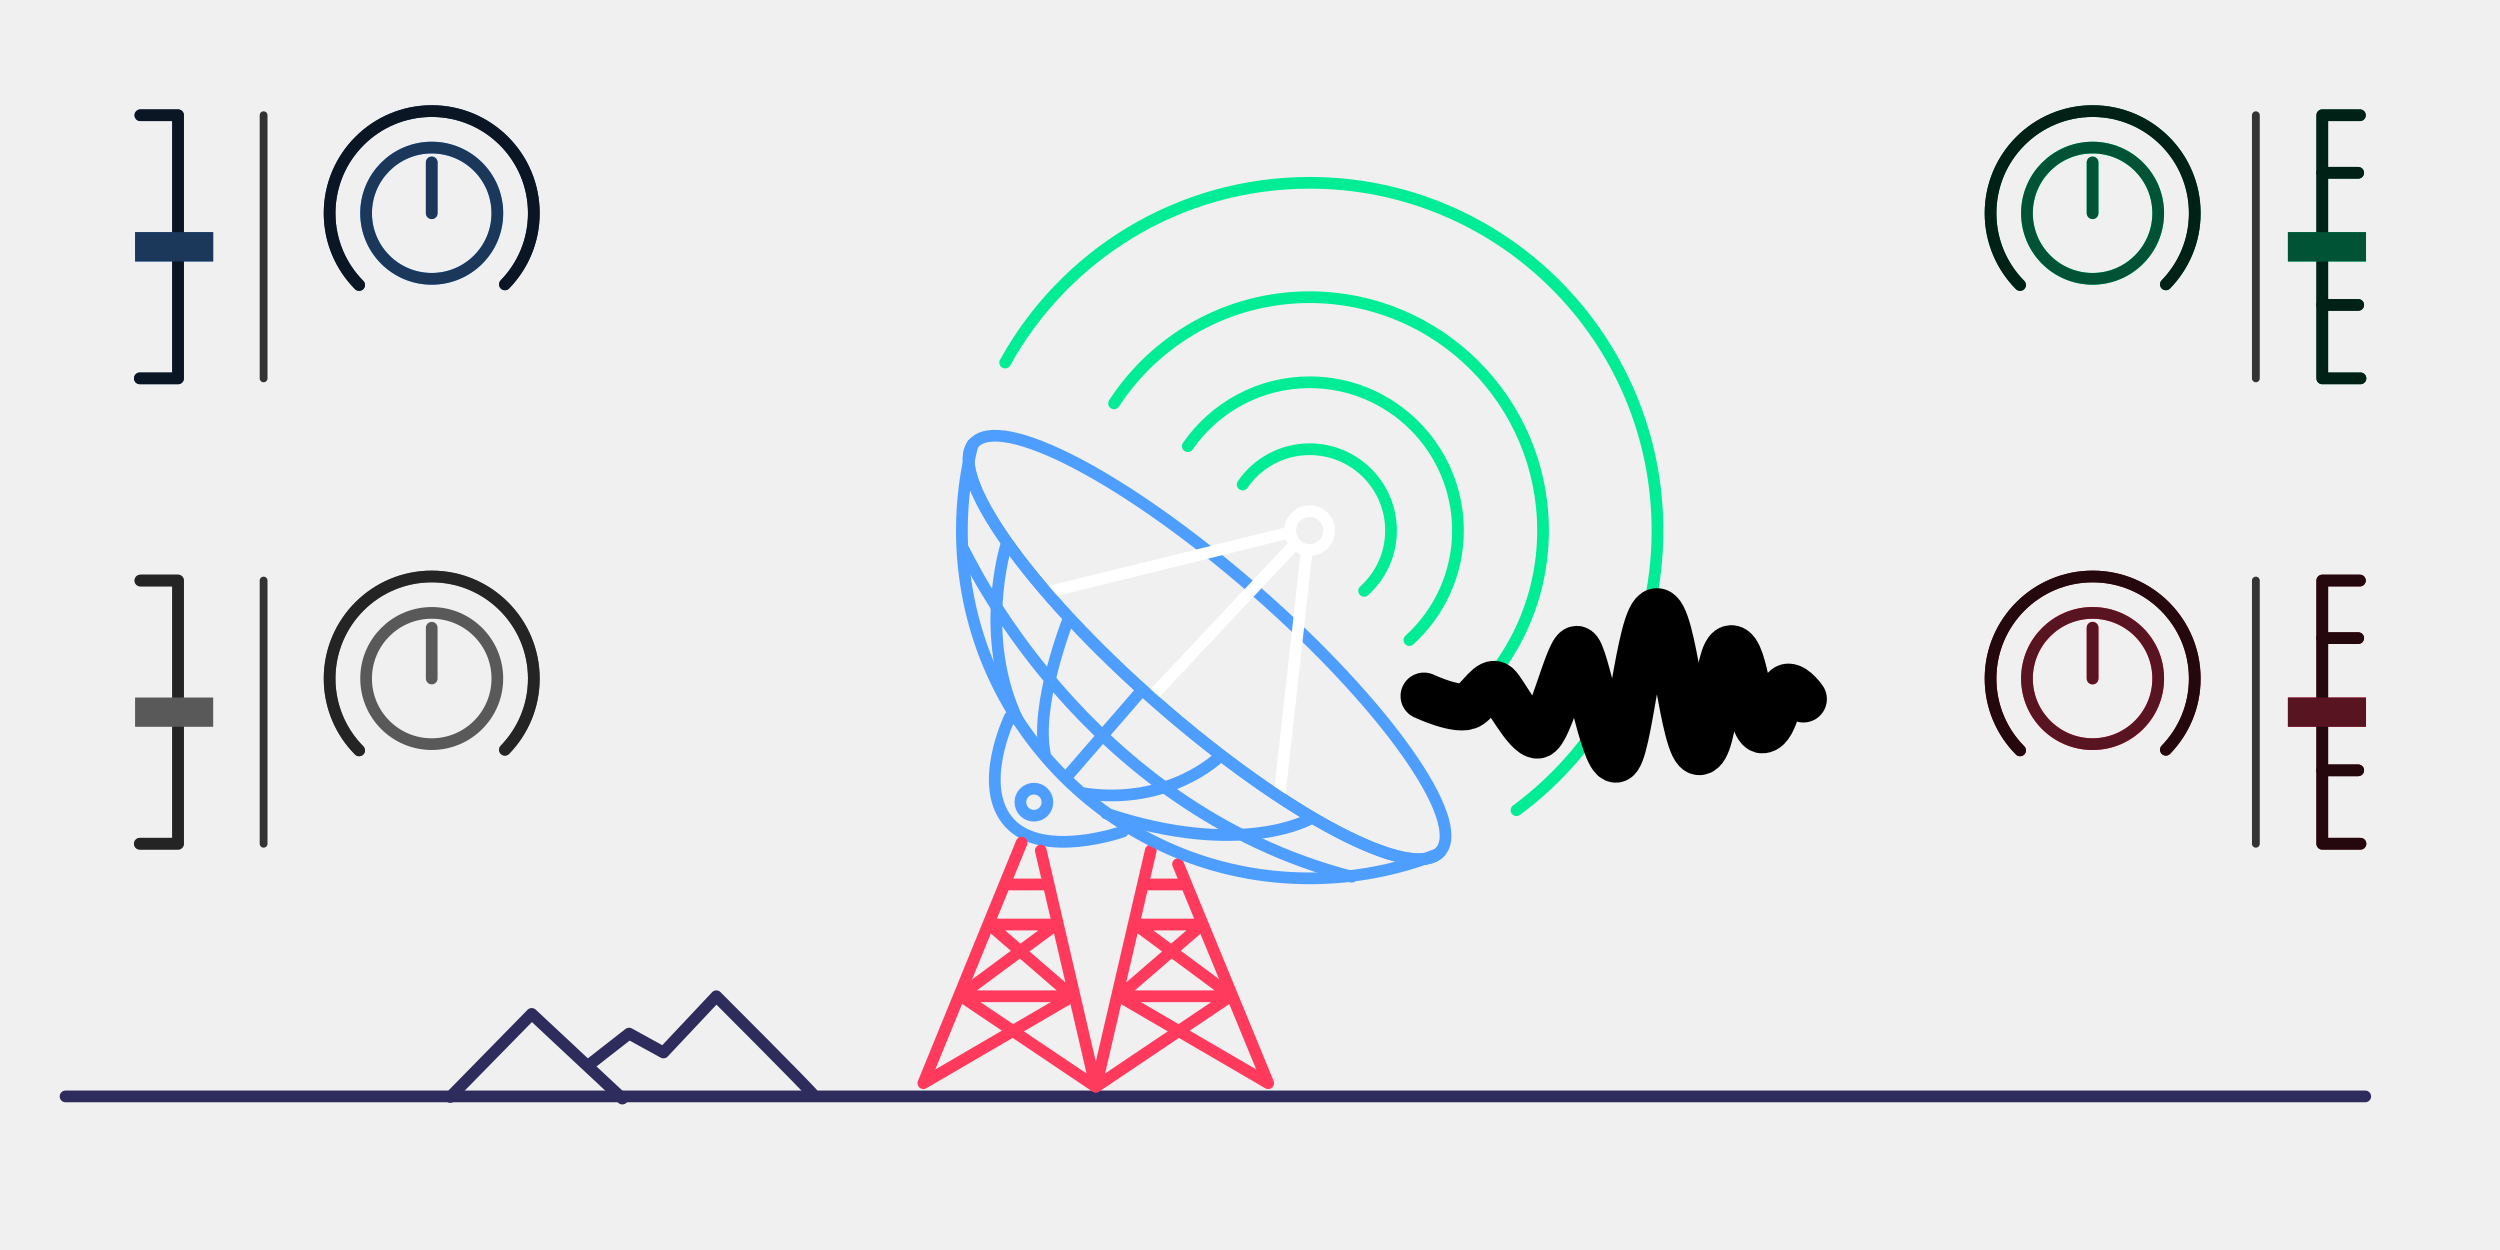
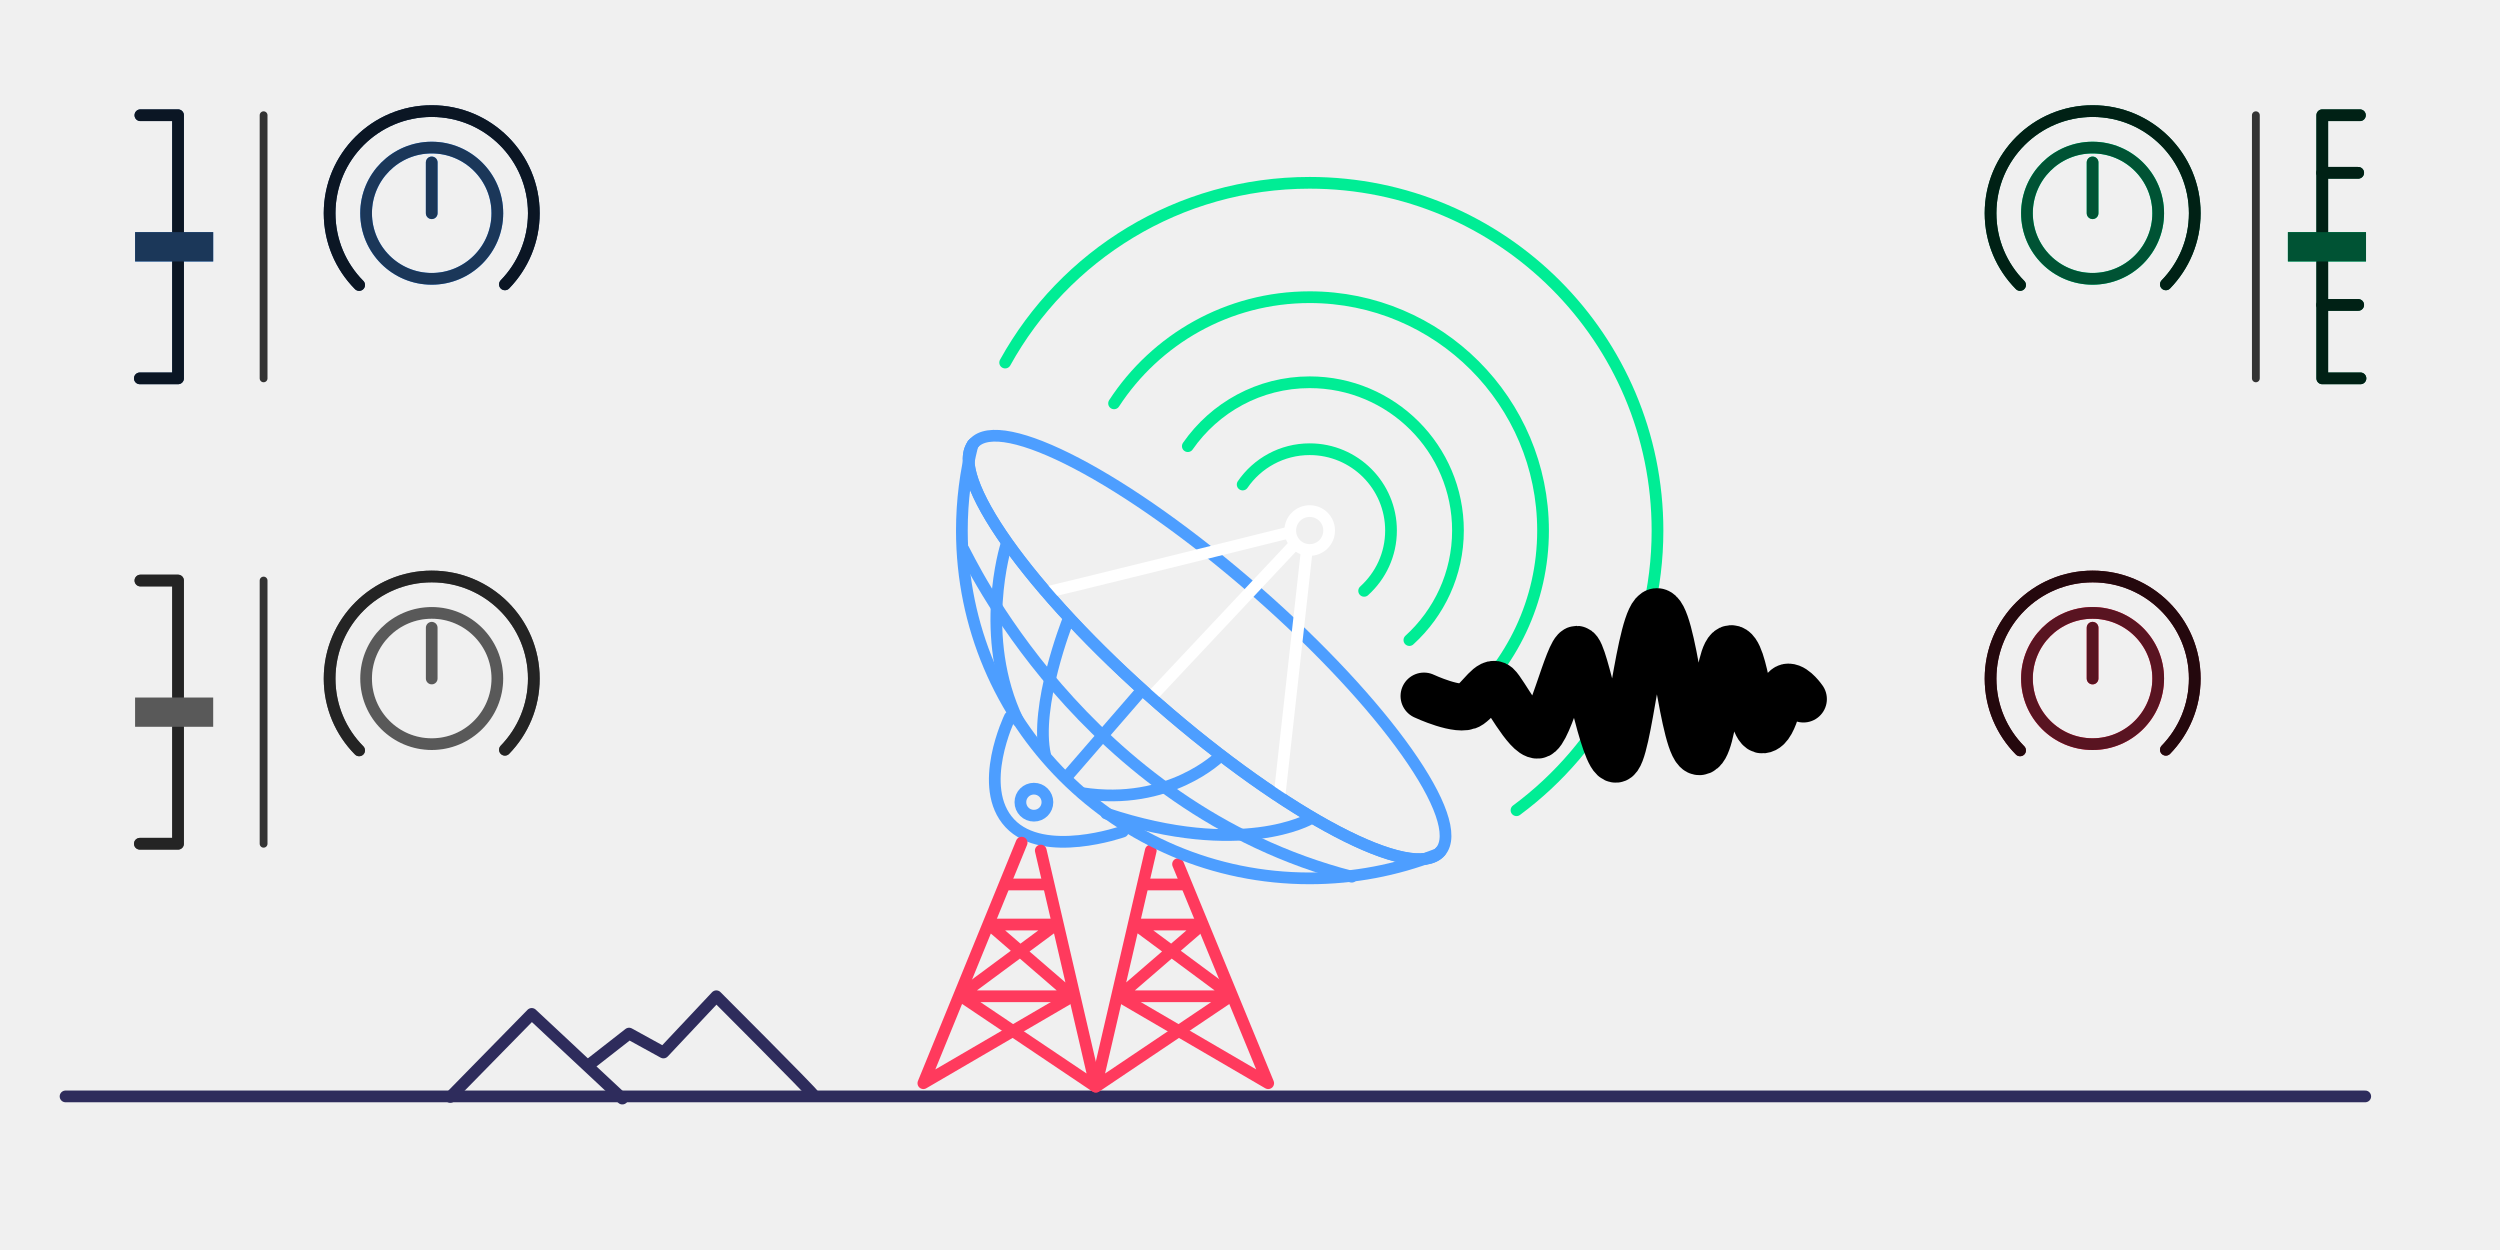
<svg xmlns="http://www.w3.org/2000/svg" version="1.1" id="Layer_1" x="0px" y="0px" width="320px" height="160px" viewBox="0 0 320 160">
  <g id="waves">
    <path id="wave0" fill="none" stroke="#00ED95" stroke-width="1.5" stroke-linecap="round" stroke-linejoin="round" d="M174.61 75.63C176.72 73.72 178.05 70.98 178.05 67.91C178.05 62.16 173.39 57.5 167.64 57.5C164.08 57.5 160.93 59.29 159.06 62.02" />
    <path id="wave1" fill="none" stroke="#00ED95" stroke-width="1.5" stroke-linecap="round" stroke-linejoin="round" d="M180.4 81.93C184.21 78.46 186.62 73.47 186.62 67.91C186.62 57.43 178.12 48.93 167.64 48.93C161.17 48.93 155.47 52.17 152.04 57.11" />
    <path id="wave2" fill="none" stroke="#00ED95" stroke-width="1.5" stroke-linecap="round" stroke-linejoin="round" d="M187.09 90.57C193.47 85.09 197.51 76.97 197.51 67.91C197.51 51.41 184.14 38.04 167.64 38.04C157.15 38.04 147.93 43.45 142.6 51.63" />
    <path id="wave3" fill="none" stroke="#00ED95" stroke-width="1.5" stroke-linecap="round" stroke-linejoin="round" d="M194.11 103.71C205.06 95.6 212.16 82.59 212.16 67.92C212.16 43.33 192.23 23.4 167.64 23.4C150.85 23.4 136.24 32.69 128.66 46.41" />
  </g>
  <path fill="none" stroke="#000000" stroke-width="6" stroke-linecap="round" stroke-linejoin="round" d="M182.27 89.09C182.27 89.09 186.8 91.21 188.15 90.25C189.5 89.29 190.75 86.97 191.62 87.74C192.49 88.51 195.38 94.2 196.82 94.1C198.26 94 200.77 83.11 201.83 83.11C202.89 83.11 205.2 97.28 206.84 97.18C208.48 97.08 209.83 78.58 212.04 78.29C214.25 78 215.41 96.31 217.53 96.22C219.65 96.13 219.65 83.11 221.58 83.02C223.51 82.92 223.89 93.62 225.63 93.43C227.37 93.24 227.64 87.94 228.91 87.94C229.78 87.94 230.84 89.48 230.84 89.48" />
  <path fill="none" stroke="#2E2C5C" stroke-width="1.5" stroke-linecap="round" stroke-linejoin="round" d="M8.39 140.34L302.75 140.34" />
  <path fill="none" stroke="#2E2C5C" stroke-width="1.5" stroke-linecap="round" stroke-linejoin="round" d="M57.64 140.41L68.06 129.78L79.66 140.62" />
  <path fill="none" stroke="#2E2C5C" stroke-width="1.5" stroke-linecap="round" stroke-linejoin="round" d="M104.15 140.19C103.83 139.65 91.69 127.52 91.69 127.52L84.92 134.72L80.52 132.3L75.36 136.33" />
  <path fill="none" stroke="#333333" stroke-width="1" stroke-linecap="round" stroke-linejoin="round" d="M288.75 14.75L288.75 48.43" />
-   <path fill="none" stroke="#333333" stroke-width="1" stroke-linecap="round" stroke-linejoin="round" d="M288.75 74.31L288.75 108" />
  <path fill="none" stroke="#333333" stroke-width="1" stroke-linecap="round" stroke-linejoin="round" d="M33.74 14.75L33.74 48.43" />
  <path fill="none" stroke="#333333" stroke-width="1" stroke-linecap="round" stroke-linejoin="round" d="M33.74 74.31L33.74 108" />
  <path fill="none" stroke="#4D9EFF" stroke-width="1.5" stroke-linecap="round" stroke-linejoin="round" d="M134.07 102.68C134.07 103.64 133.3 104.41 132.34 104.41C131.38 104.41 130.61 103.64 130.61 102.68C130.61 101.72 131.38 100.95 132.34 100.95C133.3 100.95 134.07 101.72 134.07 102.68Z" />
  <path fill="none" stroke="#4D9EFF" stroke-width="1.5" stroke-linecap="round" stroke-linejoin="round" d="M129.26 91.79C129.26 91.79 124.92 100.75 129.26 105.38C133.6 110.01 143.72 106.44 143.72 106.44" />
  <path fill="none" stroke="#FF3A5D" stroke-width="1.5" stroke-linecap="round" stroke-linejoin="round" d="M130.77 107.86L118.19 138.65L137.27 127.52" />
  <path fill="none" stroke="#FF3A5D" stroke-width="1.5" stroke-linecap="round" stroke-linejoin="round" d="M133.22 108.87L140.24 139.09L123.03 127.52L137.27 127.52L126.64 118.34L135.18 118.34L123.75 126.8" />
  <path fill="none" stroke="#FF3A5D" stroke-width="1.5" stroke-linecap="round" stroke-linejoin="round" d="M129.03 113.21L133.8 113.21" />
  <path fill="none" stroke="#FF3A5D" stroke-width="1.5" stroke-linecap="round" stroke-linejoin="round" d="M150.79 110.61L162.33 138.65L143.25 127.52" />
  <path fill="none" stroke="#FF3A5D" stroke-width="1.5" stroke-linecap="round" stroke-linejoin="round" d="M147.3 108.87L140.29 139.09L157.49 127.52L143.25 127.52L153.88 118.34L145.35 118.34L156.77 126.8" />
  <path fill="none" stroke="#FF3A5D" stroke-width="1.5" stroke-linecap="round" stroke-linejoin="round" d="M151.49 113.21L146.72 113.21" />
  <g id="dish">
    <path fill="none" stroke="#4D9EFF" stroke-width="1.5" stroke-linecap="round" stroke-linejoin="round" d="M123.38 70.39C123.67 70.78 138.47 103.27 173.02 112.22" />
    <path fill="none" stroke="#4D9EFF" stroke-width="1.5" stroke-linecap="round" stroke-linejoin="round" d="M128.78 69.81C128.78 69.81 125.12 81.47 130.32 92.27" />
    <path fill="none" stroke="#4D9EFF" stroke-width="1.5" stroke-linecap="round" stroke-linejoin="round" d="M167.72 104.8C167.72 104.8 158.95 109.91 141.6 104.13" />
    <path fill="none" stroke="#4D9EFF" stroke-width="1.5" stroke-linecap="round" stroke-linejoin="round" d="M156.15 96.8C156.15 96.8 149.69 103.26 138.51 101.52" />
    <path fill="none" stroke="#4D9EFF" stroke-width="1.5" stroke-linecap="round" stroke-linejoin="round" d="M136.68 79.45C136.68 79.45 132.34 90.44 133.79 96.7" />
    <path fill="none" stroke="#4D9EFF" stroke-width="1.5" stroke-linecap="round" stroke-linejoin="round" d="M145.93 88.61L136.49 99.5" />
    <path fill="none" stroke="#4D9EFF" stroke-width="1.5" stroke-linecap="round" stroke-linejoin="round" d="M160.79 75.69C177.29 90.12 187.84 105.04 184.37 109.01C180.9 112.98 164.71 104.5 148.22 90.07C131.72 75.64 121.17 60.72 124.64 56.75C128.11 52.78 144.3 61.26 160.79 75.69Z" />
    <path fill="none" stroke="#FFFFFF" stroke-width="1.5" stroke-linecap="round" stroke-linejoin="round" d="M170.13 67.91C170.13 69.29 169.02 70.4 167.64 70.4C166.26 70.4 165.15 69.29 165.15 67.91C165.15 66.53 166.26 65.42 167.64 65.42C169.02 65.42 170.13 66.53 170.13 67.91Z" />
    <path fill="none" stroke="#FFFFFF" stroke-width="1.5" stroke-linecap="round" stroke-linejoin="round" d="M133.98 75.79C134.37 75.79 164.92 68.18 164.92 68.18" />
    <path fill="none" stroke="#FFFFFF" stroke-width="1.5" stroke-linecap="round" stroke-linejoin="round" d="M167.23 70.78L163.77 101.91" />
    <path fill="none" stroke="#FFFFFF" stroke-width="1.5" stroke-linecap="round" stroke-linejoin="round" d="M165.5 69.91L147.48 89.09" />
    <path fill="none" stroke="#4D9EFF" stroke-width="1.5" stroke-linecap="round" stroke-linejoin="round" d="M184.37 109C180.9 112.97 164.71 104.49 148.22 90.06C131.73 75.63 121.17 60.72 124.64 56.75" />
    <path fill="none" stroke="#4D9EFF" stroke-width="1.5" stroke-linecap="round" stroke-linejoin="round" d="M183.69 109.45C178.71 111.37 173.3 112.43 167.64 112.43C143.05 112.43 123.12 92.5 123.12 67.91C123.12 64.11 123.6 60.42 124.49 56.9" />
  </g>
  <g id="d0">
    <path fill="none" stroke="#4D9EFF" stroke-width="1.5" stroke-linecap="round" stroke-linejoin="round" d="M63.66 27.29C63.66 31.93 59.9 35.69 55.26 35.69C50.62 35.69 46.86 31.93 46.86 27.29C46.86 22.65 50.62 18.89 55.26 18.89C59.9 18.89 63.66 22.65 63.66 27.29Z" />
    <path fill="none" stroke="#1F3F66" stroke-width="1.5" stroke-linecap="round" stroke-linejoin="round" d="M45.97 36.48C43.63 34.12 42.19 30.87 42.19 27.29C42.19 20.07 48.04 14.22 55.26 14.22C62.48 14.22 68.33 20.07 68.33 27.29C68.33 30.83 66.92 34.04 64.63 36.4" />
    <line id="nd0" fill="none" stroke="#4D9EFF" stroke-width="1.5" stroke-linecap="round" x1="55.26" y1="27.29" x2="55.26" y2="20.79" />
  </g>
  <g id="s0">
    <path fill="none" stroke="#1F3F66" stroke-width="1.5" stroke-linecap="round" stroke-linejoin="round" d="M17.97 14.75L22.79 14.75L22.79 31.23L22.79 48.43L17.9 48.43" />
    <path id="hb0" fill="#4D9EFF" d="M17.29 29.71H27.29V33.47H17.29Z" />
  </g>
  <g id="dd0">
    <path fill="none" stroke="#1B3759" stroke-width="1.5" stroke-linecap="round" stroke-linejoin="round" d="M63.66 27.29C63.66 31.93 59.9 35.69 55.26 35.69C50.62 35.69 46.86 31.93 46.86 27.29C46.86 22.65 50.62 18.89 55.26 18.89C59.9 18.89 63.66 22.65 63.66 27.29Z" />
    <path fill="none" stroke="#0B1624" stroke-width="1.5" stroke-linecap="round" stroke-linejoin="round" d="M45.97 36.48C43.63 34.12 42.19 30.87 42.19 27.29C42.19 20.07 48.04 14.22 55.26 14.22C62.48 14.22 68.33 20.07 68.33 27.29C68.33 30.83 66.92 34.04 64.63 36.4" />
    <line id="nl0" fill="none" stroke="#1B3759" stroke-width="1.5" stroke-linecap="round" x1="55.26" y1="27.29" x2="55.26" y2="20.79" />
  </g>
  <g id="sd0">
    <path fill="none" stroke="#0B1624" stroke-width="1.5" stroke-linecap="round" stroke-linejoin="round" d="M17.97 14.75L22.79 14.75L22.79 31.23L22.79 48.43L17.9 48.43" />
    <path id="hd0" fill="#1B3759" d="M17.29 29.71H27.29V33.47H17.29Z" />
  </g>
  <g id="d1">
    <path fill="none" stroke="#00ED95" stroke-width="1.5" stroke-linecap="round" stroke-linejoin="round" d="M276.25 27.29C276.25 31.93 272.49 35.69 267.85 35.69C263.21 35.69 259.45 31.93 259.45 27.29C259.45 22.65 263.21 18.89 267.85 18.89C272.49 18.89 276.25 22.65 276.25 27.29Z" />
    <path fill="none" stroke="#005F3C" stroke-width="1.5" stroke-linecap="round" stroke-linejoin="round" d="M258.57 36.48C256.23 34.12 254.79 30.87 254.79 27.29C254.79 20.07 260.64 14.22 267.86 14.22C275.08 14.22 280.93 20.07 280.93 27.29C280.93 30.83 279.52 34.04 277.23 36.4" />
    <line id="nd1" fill="none" stroke="#00ED95" stroke-width="1.5" stroke-linecap="round" x1="267.85" y1="27.29" x2="267.85" y2="20.79" />
  </g>
  <g id="s1">
    <path fill="none" stroke="#005F3C" stroke-width="1.5" stroke-linecap="round" stroke-linejoin="round" d="M302.07 14.75L297.25 14.75L297.25 31.23L297.25 48.43L302.14 48.43" />
    <path fill="none" stroke="#005F3C" stroke-width="1.5" stroke-linecap="round" stroke-linejoin="round" d="M301.85 39.03L297.25 39.03" />
    <path fill="none" stroke="#005F3C" stroke-width="1.5" stroke-linecap="round" stroke-linejoin="round" d="M301.85 22.12L297.25 22.12" />
    <path id="hb1" fill="#00ED95" d="M292.85 29.71H302.85V33.47H292.85Z" />
  </g>
  <g id="dd1">
    <path fill="none" stroke="#005334" stroke-width="1.5" stroke-linecap="round" stroke-linejoin="round" d="M276.25 27.29C276.25 31.93 272.49 35.69 267.85 35.69C263.21 35.69 259.45 31.93 259.45 27.29C259.45 22.65 263.21 18.89 267.85 18.89C272.49 18.89 276.25 22.65 276.25 27.29Z" />
    <path fill="none" stroke="#002115" stroke-width="1.5" stroke-linecap="round" stroke-linejoin="round" d="M258.57 36.48C256.23 34.12 254.79 30.87 254.79 27.29C254.79 20.07 260.64 14.22 267.86 14.22C275.08 14.22 280.93 20.07 280.93 27.29C280.93 30.83 279.52 34.04 277.23 36.4" />
    <line id="nl1" fill="none" stroke="#005334" stroke-width="1.5" stroke-linecap="round" x1="267.85" y1="27.29" x2="267.85" y2="20.79" />
  </g>
  <g id="sd1">
    <path fill="none" stroke="#002115" stroke-width="1.5" stroke-linecap="round" stroke-linejoin="round" d="M302.07 14.75L297.25 14.75L297.25 31.23L297.25 48.43L302.14 48.43" />
    <path fill="none" stroke="#002115" stroke-width="1.5" stroke-linecap="round" stroke-linejoin="round" d="M301.85 39.03L297.25 39.03" />
    <path fill="none" stroke="#002115" stroke-width="1.5" stroke-linecap="round" stroke-linejoin="round" d="M301.85 22.12L297.25 22.12" />
    <path id="hd1" fill="#005334" d="M292.85 29.71H302.85V33.47H292.85Z" />
  </g>
  <g id="d2">
    <path fill="none" stroke="#FFFFFF" stroke-width="1.5" stroke-linecap="round" stroke-linejoin="round" d="M63.66 86.85C63.66 91.49 59.9 95.25 55.26 95.25C50.62 95.25 46.86 91.49 46.86 86.85C46.86 82.21 50.62 78.45 55.26 78.45C59.9 78.45 63.66 82.21 63.66 86.85Z" />
    <path fill="none" stroke="#666666" stroke-width="1.5" stroke-linecap="round" stroke-linejoin="round" d="M45.97 96.05C43.63 93.69 42.19 90.44 42.19 86.86C42.19 79.64 48.04 73.79 55.26 73.79C62.48 73.79 68.33 79.64 68.33 86.86C68.33 90.4 66.92 93.61 64.63 95.97" />
    <line id="nd2" fill="none" stroke="#FFFFFF" stroke-width="1.5" stroke-linecap="round" x1="55.26" y1="86.85" x2="55.26" y2="80.35" />
  </g>
  <g id="s2">
    <path fill="none" stroke="#666666" stroke-width="1.5" stroke-linecap="round" stroke-linejoin="round" d="M17.97 74.31L22.79 74.31L22.79 90.79L22.79 108L17.9 108" />
    <path id="hb2" fill="#FFFFFF" d="M17.29 89.28H27.29V93.03H17.29Z" />
  </g>
  <g id="dd2">
    <path fill="none" stroke="#595959" stroke-width="1.5" stroke-linecap="round" stroke-linejoin="round" d="M63.66 86.85C63.66 91.49 59.9 95.25 55.26 95.25C50.62 95.25 46.86 91.49 46.86 86.85C46.86 82.21 50.62 78.45 55.26 78.45C59.9 78.45 63.66 82.21 63.66 86.85Z" />
    <path fill="none" stroke="#242424" stroke-width="1.5" stroke-linecap="round" stroke-linejoin="round" d="M45.97 96.05C43.63 93.69 42.19 90.44 42.19 86.86C42.19 79.64 48.04 73.79 55.26 73.79C62.48 73.79 68.33 79.64 68.33 86.86C68.33 90.4 66.92 93.61 64.63 95.97" />
    <line id="nl2" fill="none" stroke="#595959" stroke-width="1.5" stroke-linecap="round" x1="55.26" y1="86.85" x2="55.26" y2="80.35" />
  </g>
  <g id="sd2">
    <path fill="none" stroke="#242424" stroke-width="1.5" stroke-linecap="round" stroke-linejoin="round" d="M17.97 74.31L22.79 74.31L22.79 90.79L22.79 108L17.9 108" />
    <path id="hd2" fill="#595959" d="M17.29 89.28H27.29V93.03H17.29Z" />
  </g>
  <g id="d3">
    <path fill="none" stroke="#FF3A5D" stroke-width="1.5" stroke-linecap="round" stroke-linejoin="round" d="M276.25 86.85C276.25 91.49 272.49 95.25 267.85 95.25C263.21 95.25 259.45 91.49 259.45 86.85C259.45 82.21 263.21 78.45 267.85 78.45C272.49 78.45 276.25 82.21 276.25 86.85Z" />
    <path fill="none" stroke="#661725" stroke-width="1.5" stroke-linecap="round" stroke-linejoin="round" d="M258.57 96.05C256.23 93.69 254.79 90.44 254.79 86.86C254.79 79.64 260.64 73.79 267.86 73.79C275.08 73.79 280.93 79.64 280.93 86.86C280.93 90.4 279.52 93.61 277.23 95.97" />
    <line id="nd3" fill="none" stroke="#FF3A5D" stroke-width="1.5" stroke-linecap="round" x1="267.85" y1="86.85" x2="267.85" y2="80.35" />
  </g>
-   <g id="s3">
-     <path fill="none" stroke="#661725" stroke-width="1.5" stroke-linecap="round" stroke-linejoin="round" d="M302.07 74.31L297.25 74.31L297.25 90.79L297.25 108L302.14 108" />
-     <path fill="none" stroke="#661725" stroke-width="1.5" stroke-linecap="round" stroke-linejoin="round" d="M301.85 98.6L297.25 98.6" />
-     <path fill="none" stroke="#661725" stroke-width="1.5" stroke-linecap="round" stroke-linejoin="round" d="M301.85 81.68L297.25 81.68" />
-     <path id="hb3" fill="#FF3A5D" d="M292.85 89.28H302.85V93.03H292.85Z" />
-   </g>
  <g id="dd3">
    <path fill="none" stroke="#591421" stroke-width="1.5" stroke-linecap="round" stroke-linejoin="round" d="M276.25 86.85C276.25 91.49 272.49 95.25 267.85 95.25C263.21 95.25 259.45 91.49 259.45 86.85C259.45 82.21 263.21 78.45 267.85 78.45C272.49 78.45 276.25 82.21 276.25 86.85Z" />
    <path fill="none" stroke="#24080D" stroke-width="1.5" stroke-linecap="round" stroke-linejoin="round" d="M258.57 96.05C256.23 93.69 254.79 90.44 254.79 86.86C254.79 79.64 260.64 73.79 267.86 73.79C275.08 73.79 280.93 79.64 280.93 86.86C280.93 90.4 279.52 93.61 277.23 95.97" />
    <line id="nl3" fill="none" stroke="#591421" stroke-width="1.5" stroke-linecap="round" x1="267.85" y1="86.85" x2="267.85" y2="80.35" />
  </g>
-   <g id="sd3">
-     <path fill="none" stroke="#24080D" stroke-width="1.5" stroke-linecap="round" stroke-linejoin="round" d="M302.07 74.31L297.25 74.31L297.25 90.79L297.25 108L302.14 108" />
-     <path fill="none" stroke="#24080D" stroke-width="1.5" stroke-linecap="round" stroke-linejoin="round" d="M301.85 98.6L297.25 98.6" />
-     <path fill="none" stroke="#24080D" stroke-width="1.5" stroke-linecap="round" stroke-linejoin="round" d="M301.85 81.68L297.25 81.68" />
-     <path id="hd3" fill="#591421" d="M292.85 89.28H302.85V93.03H292.85Z" />
-   </g>
</svg>
